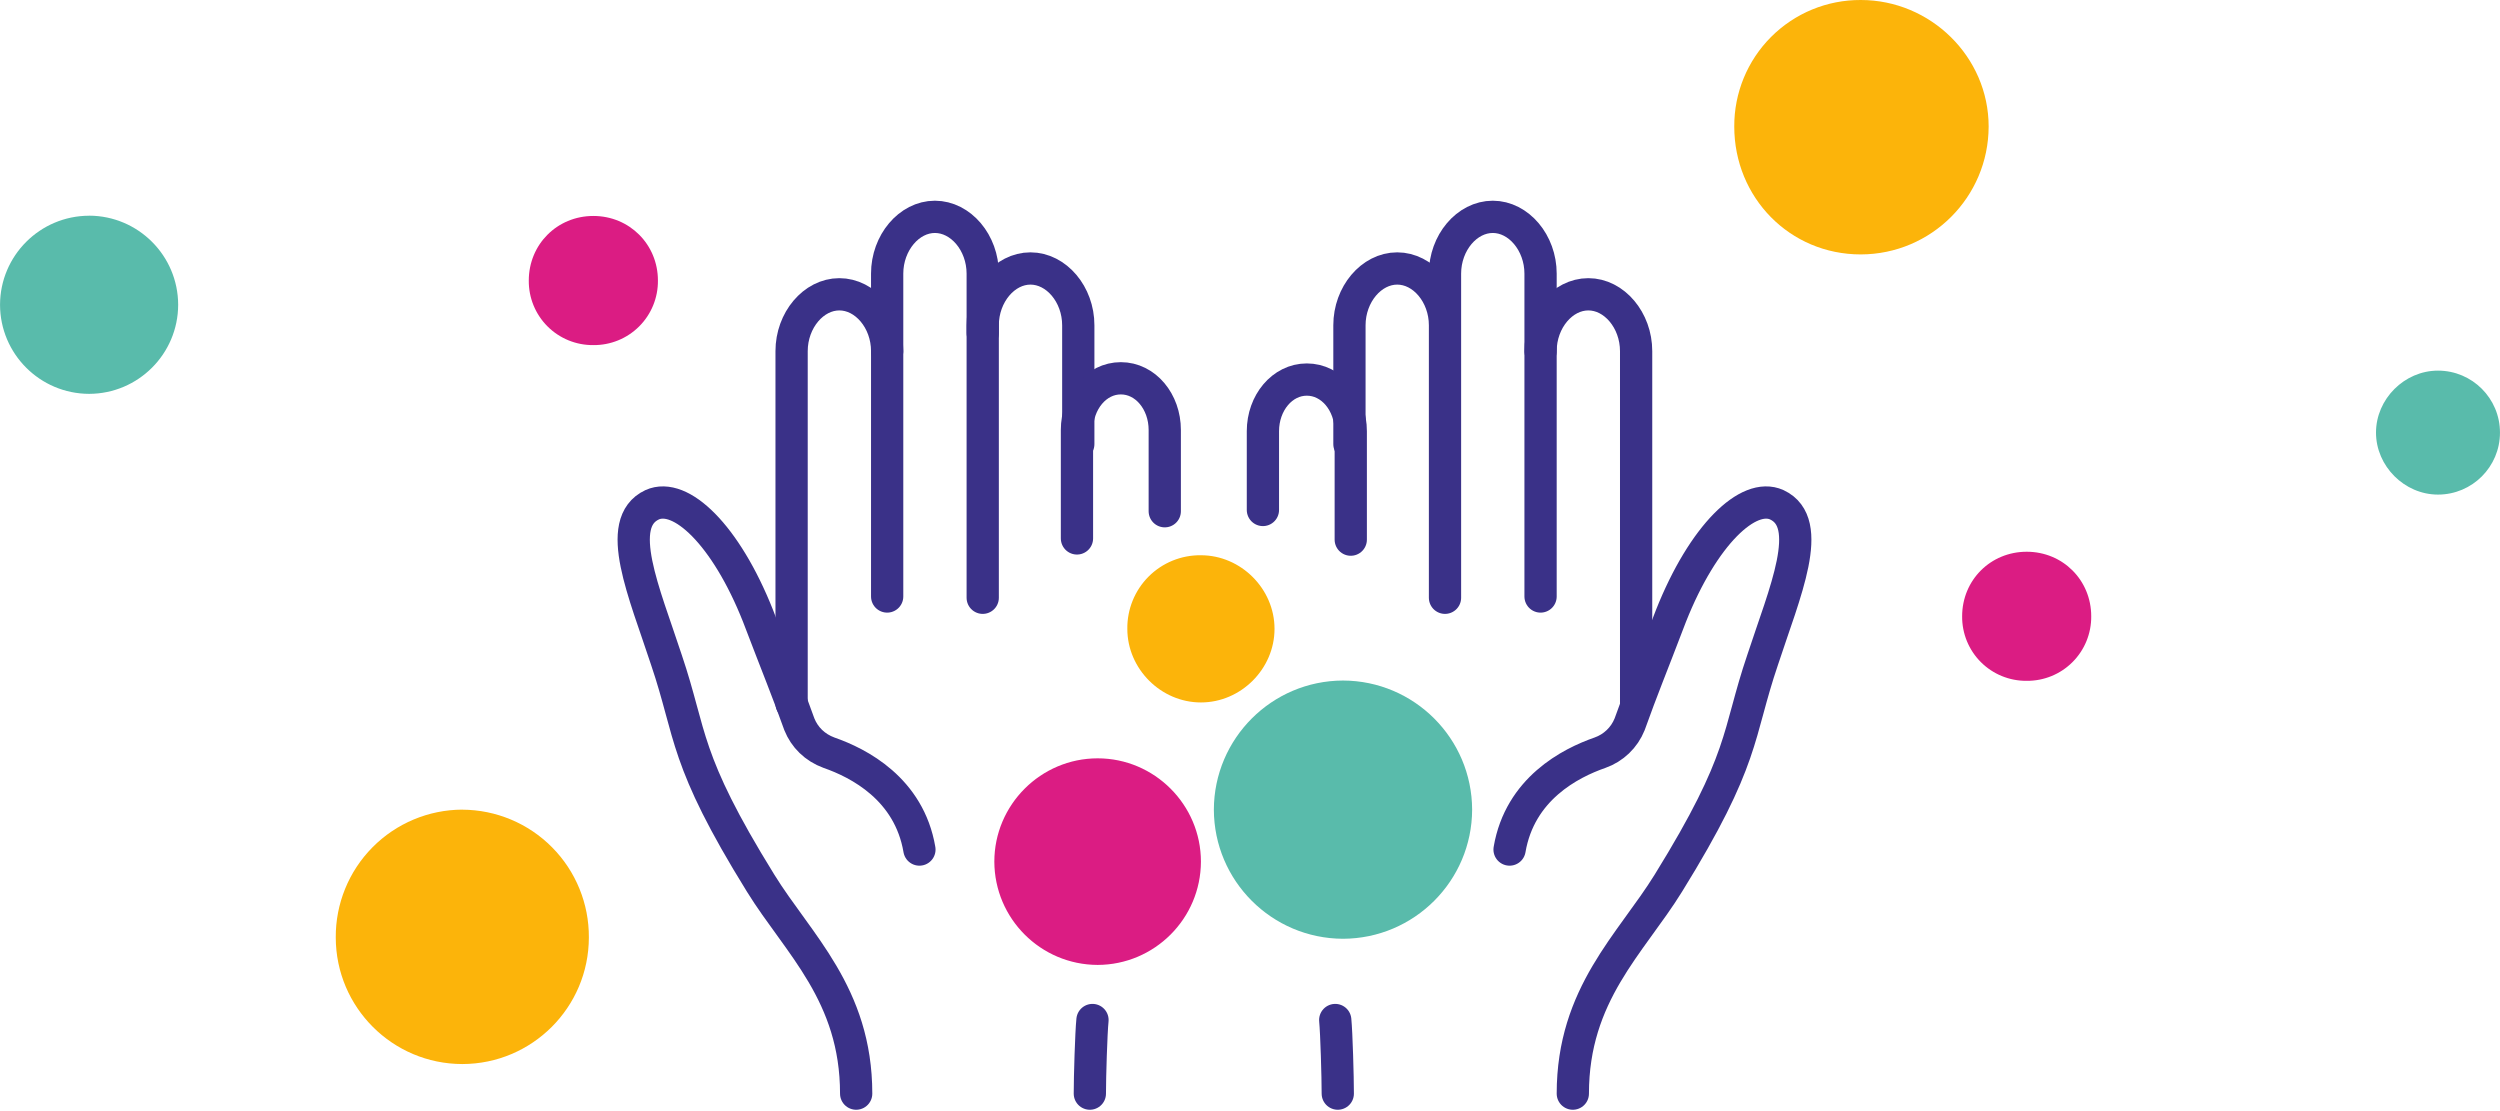
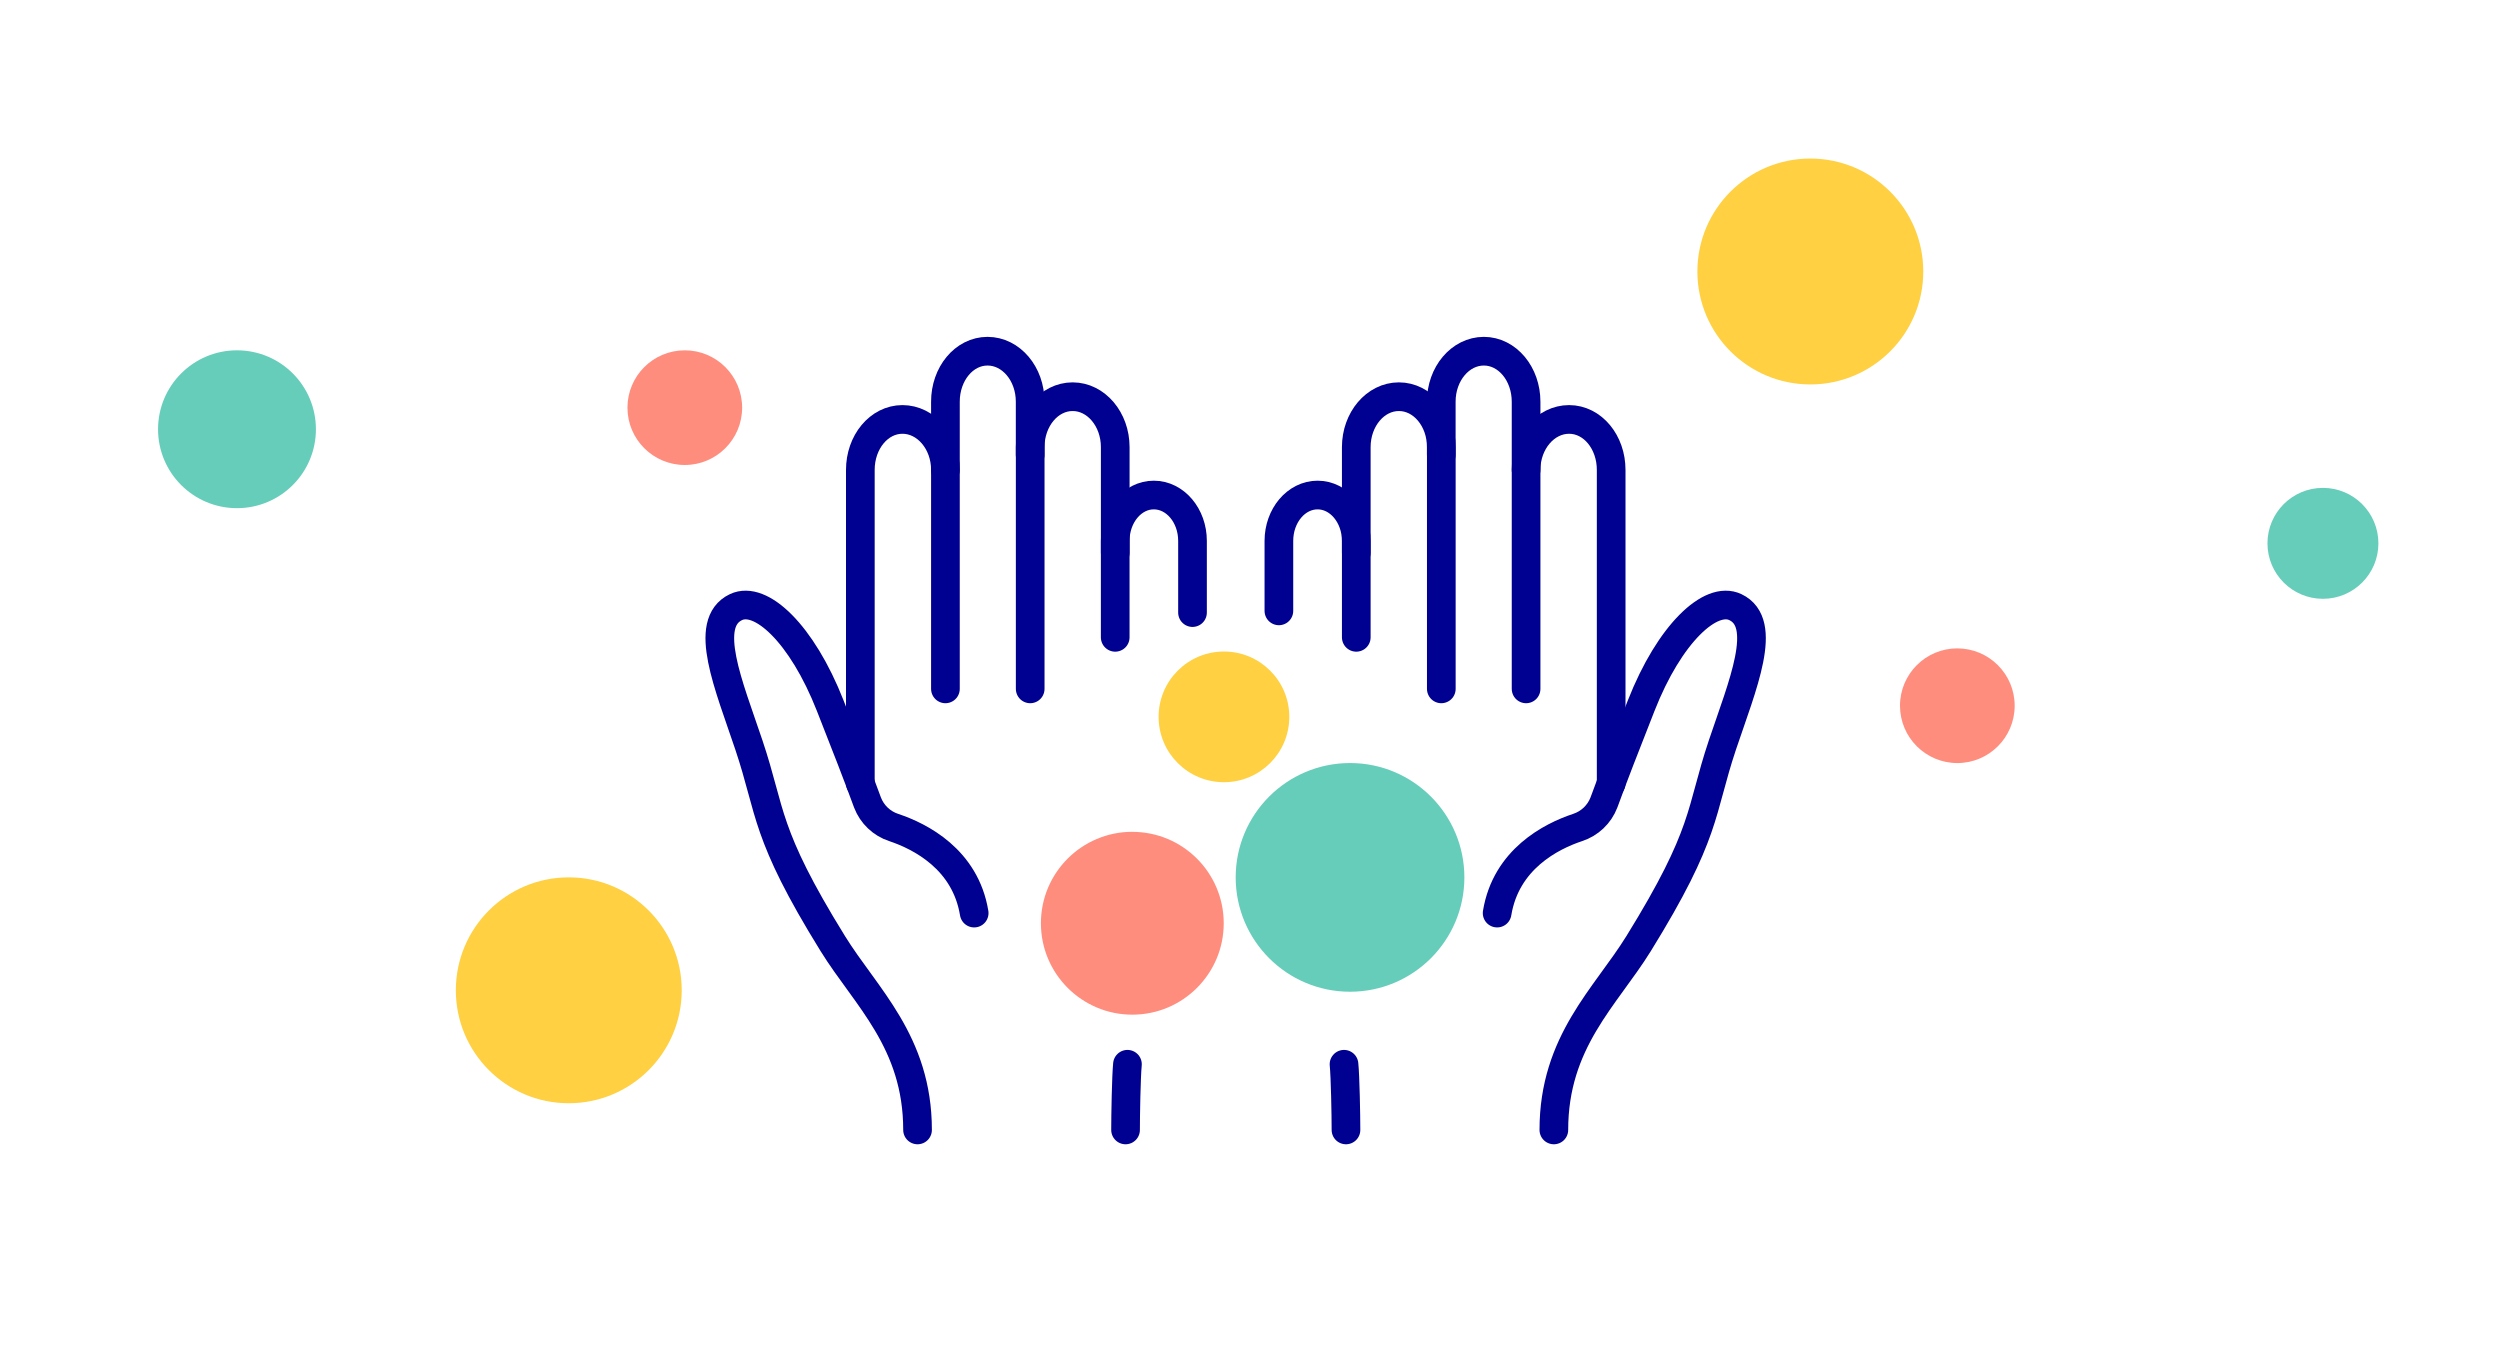
- <svg xmlns="http://www.w3.org/2000/svg" width="193.6" height="85.96" viewBox="0 0 51.223 22.744">
-   <path d="M22.49 19.56a1.897 1.897 0 01-1.905-1.905c0-1.059.846-1.905 1.905-1.905 1.058 0 1.905.846 1.905 1.905a1.897 1.897 0 01-1.905 1.905z" class="st0" fill="#db1c83" stroke-width=".265" />
-   <path d="M22.49 15.935c-.953 0-1.72.767-1.72 1.72 0 .952.767 1.72 1.72 1.72.952 0 1.72-.768 1.72-1.72 0-.953-.768-1.72-1.72-1.72m0-.397c1.164 0 2.116.952 2.116 2.117a2.123 2.123 0 01-2.116 2.116 2.123 2.123 0 01-2.117-2.116c0-1.165.952-2.117 2.117-2.117zM41.526 13.739a1.146 1.146 0 01-1.138-1.138 1.13 1.13 0 011.138-1.138 1.13 1.13 0 011.137 1.138 1.13 1.13 0 01-1.137 1.138z" class="st0" fill="#db1c83" stroke-width=".265" />
-   <path d="M41.526 11.701a.937.937 0 00-.926.927c0 .502.423.926.926.926a.937.937 0 00.926-.926.937.937 0 00-.926-.927m0-.396c.74 0 1.322.582 1.322 1.323a1.31 1.31 0 01-1.322 1.322 1.31 1.31 0 01-1.323-1.322c0-.741.582-1.323 1.323-1.323zM12.157 6.86a1.146 1.146 0 01-1.138-1.138 1.13 1.13 0 011.138-1.138 1.13 1.13 0 011.138 1.138 1.13 1.13 0 01-1.138 1.138z" class="st0" fill="#db1c83" stroke-width=".265" />
-   <path d="M12.157 4.822a.937.937 0 00-.926.926c0 .503.423.926.926.926a.937.937 0 00.926-.926.937.937 0 00-.926-.926m0-.397c.74 0 1.323.583 1.323 1.323a1.31 1.31 0 01-1.323 1.323 1.31 1.31 0 01-1.323-1.323c0-.74.582-1.323 1.323-1.323z" class="st0" fill="#db1c83" stroke-width=".265" />
-   <path class="st1" d="M24.606 11.377c.82 0 1.508.688 1.508 1.508 0 .82-.688 1.508-1.508 1.508-.82 0-1.508-.688-1.508-1.508a1.49 1.49 0 011.508-1.508z" fill="#fcb40a" stroke-width=".265" />
-   <path class="st1" fill="#fcb40a" stroke-width=".265" d="M24.527 11.986h.185v1.826h-.185zM9.472 16.59a2.603 2.603 0 012.593 2.619 2.597 2.597 0 01-2.593 2.593 2.597 2.597 0 01-2.593-2.593 2.603 2.603 0 012.593-2.62z" />
-   <path class="st2" d="M27.517 13.944a2.654 2.654 0 012.646 2.645 2.654 2.654 0 01-2.646 2.646 2.654 2.654 0 01-2.646-2.646 2.654 2.654 0 012.646-2.645zM49.953 7.594a1.27 1.27 0 010 2.54c-.688 0-1.27-.583-1.27-1.27 0-.688.582-1.27 1.27-1.27zM1.826 4.419A1.83 1.83 0 013.65 6.244 1.83 1.83 0 011.826 8.07 1.83 1.83 0 010 6.244 1.83 1.83 0 011.826 4.42z" fill="#59bbab" stroke-width=".265" />
-   <path d="M29.607 6.824V5.607c0-.635.45-1.164.979-1.164.529 0 .979.53.979 1.164v6.615M27.649 9.1V6.665c0-.635.45-1.164.979-1.164.53 0 .979.53.979 1.164v5.583" class="st3" fill="none" stroke="#3a3188" stroke-width=".661" stroke-linecap="round" stroke-linejoin="round" />
-   <path d="M25.876 10.449V8.835c0-.582.397-1.058.9-1.058s.9.476.9 1.058v2.222M27.41 22.408c0-.344-.026-1.243-.052-1.508M32.226 22.408c0-2.037 1.19-3.07 1.958-4.313 1.588-2.566 1.402-3.016 1.932-4.577.45-1.376 1.084-2.804.29-3.175-.581-.264-1.507.609-2.169 2.276-.423 1.11-.582 1.481-.847 2.222a1.019 1.019 0 01-.608.582c-.609.212-1.64.74-1.852 1.984" class="st3" fill="none" stroke="#3a3188" stroke-width=".661" stroke-linecap="round" stroke-linejoin="round" />
-   <path d="M31.565 7.195c0-.635.45-1.165.979-1.165.529 0 .979.53.979 1.165v7.223M20.135 6.824V5.607c0-.635-.45-1.164-.98-1.164-.528 0-.978.53-.978 1.164v6.615" class="st3" fill="none" stroke="#3a3188" stroke-width=".661" stroke-linecap="round" stroke-linejoin="round" />
-   <path d="M22.093 9.1V6.665c0-.635-.45-1.164-.98-1.164-.528 0-.978.53-.978 1.164v5.583" class="st3" fill="none" stroke="#3a3188" stroke-width=".661" stroke-linecap="round" stroke-linejoin="round" />
-   <path d="M23.865 10.475V8.81c0-.583-.396-1.059-.9-1.059-.502 0-.899.476-.899 1.059v2.222M22.33 22.408c0-.344.027-1.243.054-1.508M17.542 22.408c0-2.037-1.19-3.07-1.958-4.313-1.588-2.566-1.402-3.016-1.931-4.577-.45-1.376-1.085-2.804-.292-3.175.583-.264 1.509.609 2.17 2.276.423 1.11.582 1.481.847 2.222.106.265.317.476.608.582.609.212 1.64.74 1.852 1.984" class="st3" fill="none" stroke="#3a3188" stroke-width=".661" stroke-linecap="round" stroke-linejoin="round" />
-   <path d="M18.177 7.195c0-.635-.45-1.165-.98-1.165-.528 0-.978.53-.978 1.165v7.223" class="st3" fill="none" stroke="#3a3188" stroke-width=".661" stroke-linecap="round" stroke-linejoin="round" />
-   <path class="st1" d="M38.126 0c1.43 0 2.62 1.164 2.62 2.593a2.625 2.625 0 01-2.62 2.62c-1.455 0-2.592-1.165-2.592-2.62A2.58 2.58 0 0138.126 0z" fill="#fcb40a" stroke-width=".265" />
+ <svg xmlns="http://www.w3.org/2000/svg" id="bbadc744-bb8e-44f8-8a8b-34863c010299" data-name="Calque 1" viewBox="0 0 1133.62 612.77">
+   <defs>
+     <style>.fec6003c-04c6-4e89-8f05-4a19575753fb{fill:#ff8d7e;}.fd5d16fe-fc84-46c6-8db4-d6c1335c7c44{fill:#fed042;}.f702bf6c-942f-4e27-8ac1-34de9ae5e56e{fill:#66cdba;}.e6a8d5a2-037d-4f50-afc1-ff32ce130c0a{fill:none;stroke:#000091;stroke-linecap:round;stroke-linejoin:round;stroke-width:13px;}</style>
+   </defs>
+   <g id="b023a7e7-9fbe-4046-b4f6-ad9395e05aff" data-name="Tracé 546">
+     <path class="fec6003c-04c6-4e89-8f05-4a19575753fb" d="M513.4,456.18A37.55,37.55,0,1,1,551,418.63,37.59,37.59,0,0,1,513.4,456.18Z" />
+     <path class="fec6003c-04c6-4e89-8f05-4a19575753fb" d="M513.4,385a33.66,33.66,0,1,0,33.65,33.65A33.69,33.69,0,0,0,513.4,385m0-7.8A41.45,41.45,0,1,1,472,418.63,41.45,41.45,0,0,1,513.4,377.18Z" />
+   </g>
+   <g id="f43827e8-2778-4d67-b076-c8bed1f4e78a" data-name="Tracé 546-2">
+     <path class="fec6003c-04c6-4e89-8f05-4a19575753fb" d="M887.55,342.09A22.09,22.09,0,1,1,909.64,320,22.12,22.12,0,0,1,887.55,342.09Z" />
+     <path class="fec6003c-04c6-4e89-8f05-4a19575753fb" d="M887.55,301.81A18.2,18.2,0,1,0,905.74,320a18.21,18.21,0,0,0-18.19-18.19m0-7.8a26,26,0,1,1-26,26A26,26,0,0,1,887.55,294Z" />
+   </g>
+   <g id="b35d1a06-5a1a-4489-ac22-a5454a1bb8c4" data-name="Tracé 546-3">
+     <path class="fec6003c-04c6-4e89-8f05-4a19575753fb" d="M310.52,206.94a22.1,22.1,0,1,1,22.1-22.1A22.12,22.12,0,0,1,310.52,206.94Z" />
+     <path class="fec6003c-04c6-4e89-8f05-4a19575753fb" d="M310.52,166.65a18.2,18.2,0,1,0,18.2,18.19,18.21,18.21,0,0,0-18.2-18.19m0-7.8a26,26,0,1,1-26,26A26,26,0,0,1,310.52,158.85Z" />
+   </g>
+   <path id="a3e5bc67-dd9e-4dbe-a90f-7265b277edb3" data-name="Tracé 546-4" class="fd5d16fe-fc84-46c6-8db4-d6c1335c7c44" d="M555,295.43a29.63,29.63,0,1,1-29.63,29.63h0A29.63,29.63,0,0,1,555,295.43Z" />
+   <rect id="b0396845-9b41-46b3-9b7f-fda1e95bc567" data-name="Rectangle 697" class="fd5d16fe-fc84-46c6-8db4-d6c1335c7c44" x="553.35" y="307.19" width="3.61" height="36.07" />
+   <path id="a98ef34d-b355-4ce1-afe9-b18c08856669" data-name="Tracé 546-5" class="fd5d16fe-fc84-46c6-8db4-d6c1335c7c44" d="M257.9,397.84a51.21,51.21,0,1,1-51.2,51.21,51.21,51.21,0,0,1,51.2-51.21Z" />
+   <path id="ec4ea7a8-8948-443c-a84b-e4b918cfd13e" data-name="Tracé 546-6" class="f702bf6c-942f-4e27-8ac1-34de9ae5e56e" d="M612.17,346a51.85,51.85,0,1,1-51.85,51.85A51.85,51.85,0,0,1,612.17,346Z" />
+   <path id="ef65974c-38cb-4b9e-89eb-28ae76db48bd" data-name="Tracé 546-7" class="f702bf6c-942f-4e27-8ac1-34de9ae5e56e" d="M1053.32,221.23a25.15,25.15,0,1,1-25.14,25.15h0A25.15,25.15,0,0,1,1053.32,221.23Z" />
+   <path id="e6d37f74-b9c2-42e6-b4bd-3d4e8f1c578a" data-name="Tracé 546-8" class="f702bf6c-942f-4e27-8ac1-34de9ae5e56e" d="M107.46,158.85a35.79,35.79,0,1,1-35.79,35.79h0A35.79,35.79,0,0,1,107.46,158.85Z" />
+   <g id="fd50ddb1-32d4-4e2b-a1be-b6e6f9cad398" data-name="Groupe 1573">
+     <path id="a09c2b70-31e1-4bb9-9476-39bd0f241572" data-name="Tracé 6236" class="e6a8d5a2-037d-4f50-afc1-ff32ce130c0a" d="M653.54,206.25V182.12c0-12.65,8.66-22.87,19.31-22.87S692,169.53,692,182.17v130.2" />
+     <path id="b1dab7c2-7ec9-4649-995e-6e102f83d38b" data-name="Tracé 6237" class="e6a8d5a2-037d-4f50-afc1-ff32ce130c0a" d="M615,250.62V202.76c0-12.65,8.67-22.88,19.33-22.88s19.27,10.29,19.23,22.93V312.37" />
+     <path id="f8e6410e-fefb-41a3-8a08-bb133a926e02" data-name="Tracé 6238" class="e6a8d5a2-037d-4f50-afc1-ff32ce130c0a" d="M579.91,277V245.27c0-11.5,7.87-20.8,17.55-20.8S615,233.83,615,245.3V289" />
+     <path id="f58aea32-8394-4dd0-9bf8-778e823717e8" data-name="Tracé 6239" class="e6a8d5a2-037d-4f50-afc1-ff32ce130c0a" d="M610.33,512.37c0-6.61-.32-24.28-.89-29.79" />
+     <path id="ebc66756-566d-4627-a3ff-dd7a6876aee2" data-name="Tracé 6240" class="e6a8d5a2-037d-4f50-afc1-ff32ce130c0a" d="M704.59,512.37c0-40,23.51-60.37,38.42-84.48,31.19-50.42,27.76-59.41,38-90.05,9.09-27.08,21.23-55.28,5.86-62.55C775.72,270,757.09,287.1,744.18,320c-8.48,21.62-11.44,29.11-16.88,43.88a19.14,19.14,0,0,1-12,11.37c-12,4-32.43,14.39-36.43,38.79" />
+     <path id="b9626fd2-df88-49c7-b25d-36f4b390e4ed" data-name="Tracé 6241" class="e6a8d5a2-037d-4f50-afc1-ff32ce130c0a" d="M692,213.06c0-12.64,8.83-22.87,19.49-22.87s19.11,10.27,19.09,22.92V355.23" />
+     <path id="fb5117ae-52c4-4c3a-a75e-c61162ddb4f2" data-name="Tracé 6242" class="e6a8d5a2-037d-4f50-afc1-ff32ce130c0a" d="M467.12,206.25V182.12c0-12.65-8.66-22.87-19.32-22.87s-19.12,10.28-19.1,22.92v130.2" />
+     <path id="b8bb1ae5-c1a0-4cd7-a52a-158dab7de310" data-name="Tracé 6243" class="e6a8d5a2-037d-4f50-afc1-ff32ce130c0a" d="M505.7,250.62V202.76c0-12.65-8.67-22.88-19.32-22.88s-19.28,10.29-19.24,22.93V312.37" />
+     <path id="bd11a693-2adc-4744-a90f-e8bb9d386e28" data-name="Tracé 6244" class="e6a8d5a2-037d-4f50-afc1-ff32ce130c0a" d="M540.74,277.78V245.27c0-11.5-7.87-20.8-17.55-20.8s-17.51,9.36-17.5,20.83V289" />
+     <path id="a52d6b64-d17c-4ecf-905f-ab95f550357f" data-name="Tracé 6245" class="e6a8d5a2-037d-4f50-afc1-ff32ce130c0a" d="M510.38,512.37c0-6.6.31-24.28.86-29.79" />
+     <path id="a0a587c2-0c43-4089-9ceb-2555d9b3b050" data-name="Tracé 6246" class="e6a8d5a2-037d-4f50-afc1-ff32ce130c0a" d="M416.06,512.37c0-40-23.51-60.37-38.42-84.48-31.19-50.42-27.76-59.41-38.05-90.05-9.08-27.08-21.22-55.28-5.85-62.55C344.93,270,363.55,287.1,376.47,320c8.48,21.62,11.44,29.11,16.89,43.88a19.1,19.1,0,0,0,11.95,11.37c12,4,32.43,14.39,36.43,38.79" />
+     <path id="b24179f3-969c-44a8-b543-92137139d15f" data-name="Tracé 6247" class="e6a8d5a2-037d-4f50-afc1-ff32ce130c0a" d="M428.7,213.06c0-12.64-8.83-22.87-19.48-22.87s-19.12,10.27-19.1,22.92V355.23" />
+   </g>
+   <path id="f4dbd5a3-b11f-41b4-9293-d74b8ea9290b" data-name="Tracé 6248" class="fd5d16fe-fc84-46c6-8db4-d6c1335c7c44" d="M820.88,71.9a51.21,51.21,0,1,1-51.2,51.21,51.21,51.21,0,0,1,51.2-51.21Z" />
</svg>
